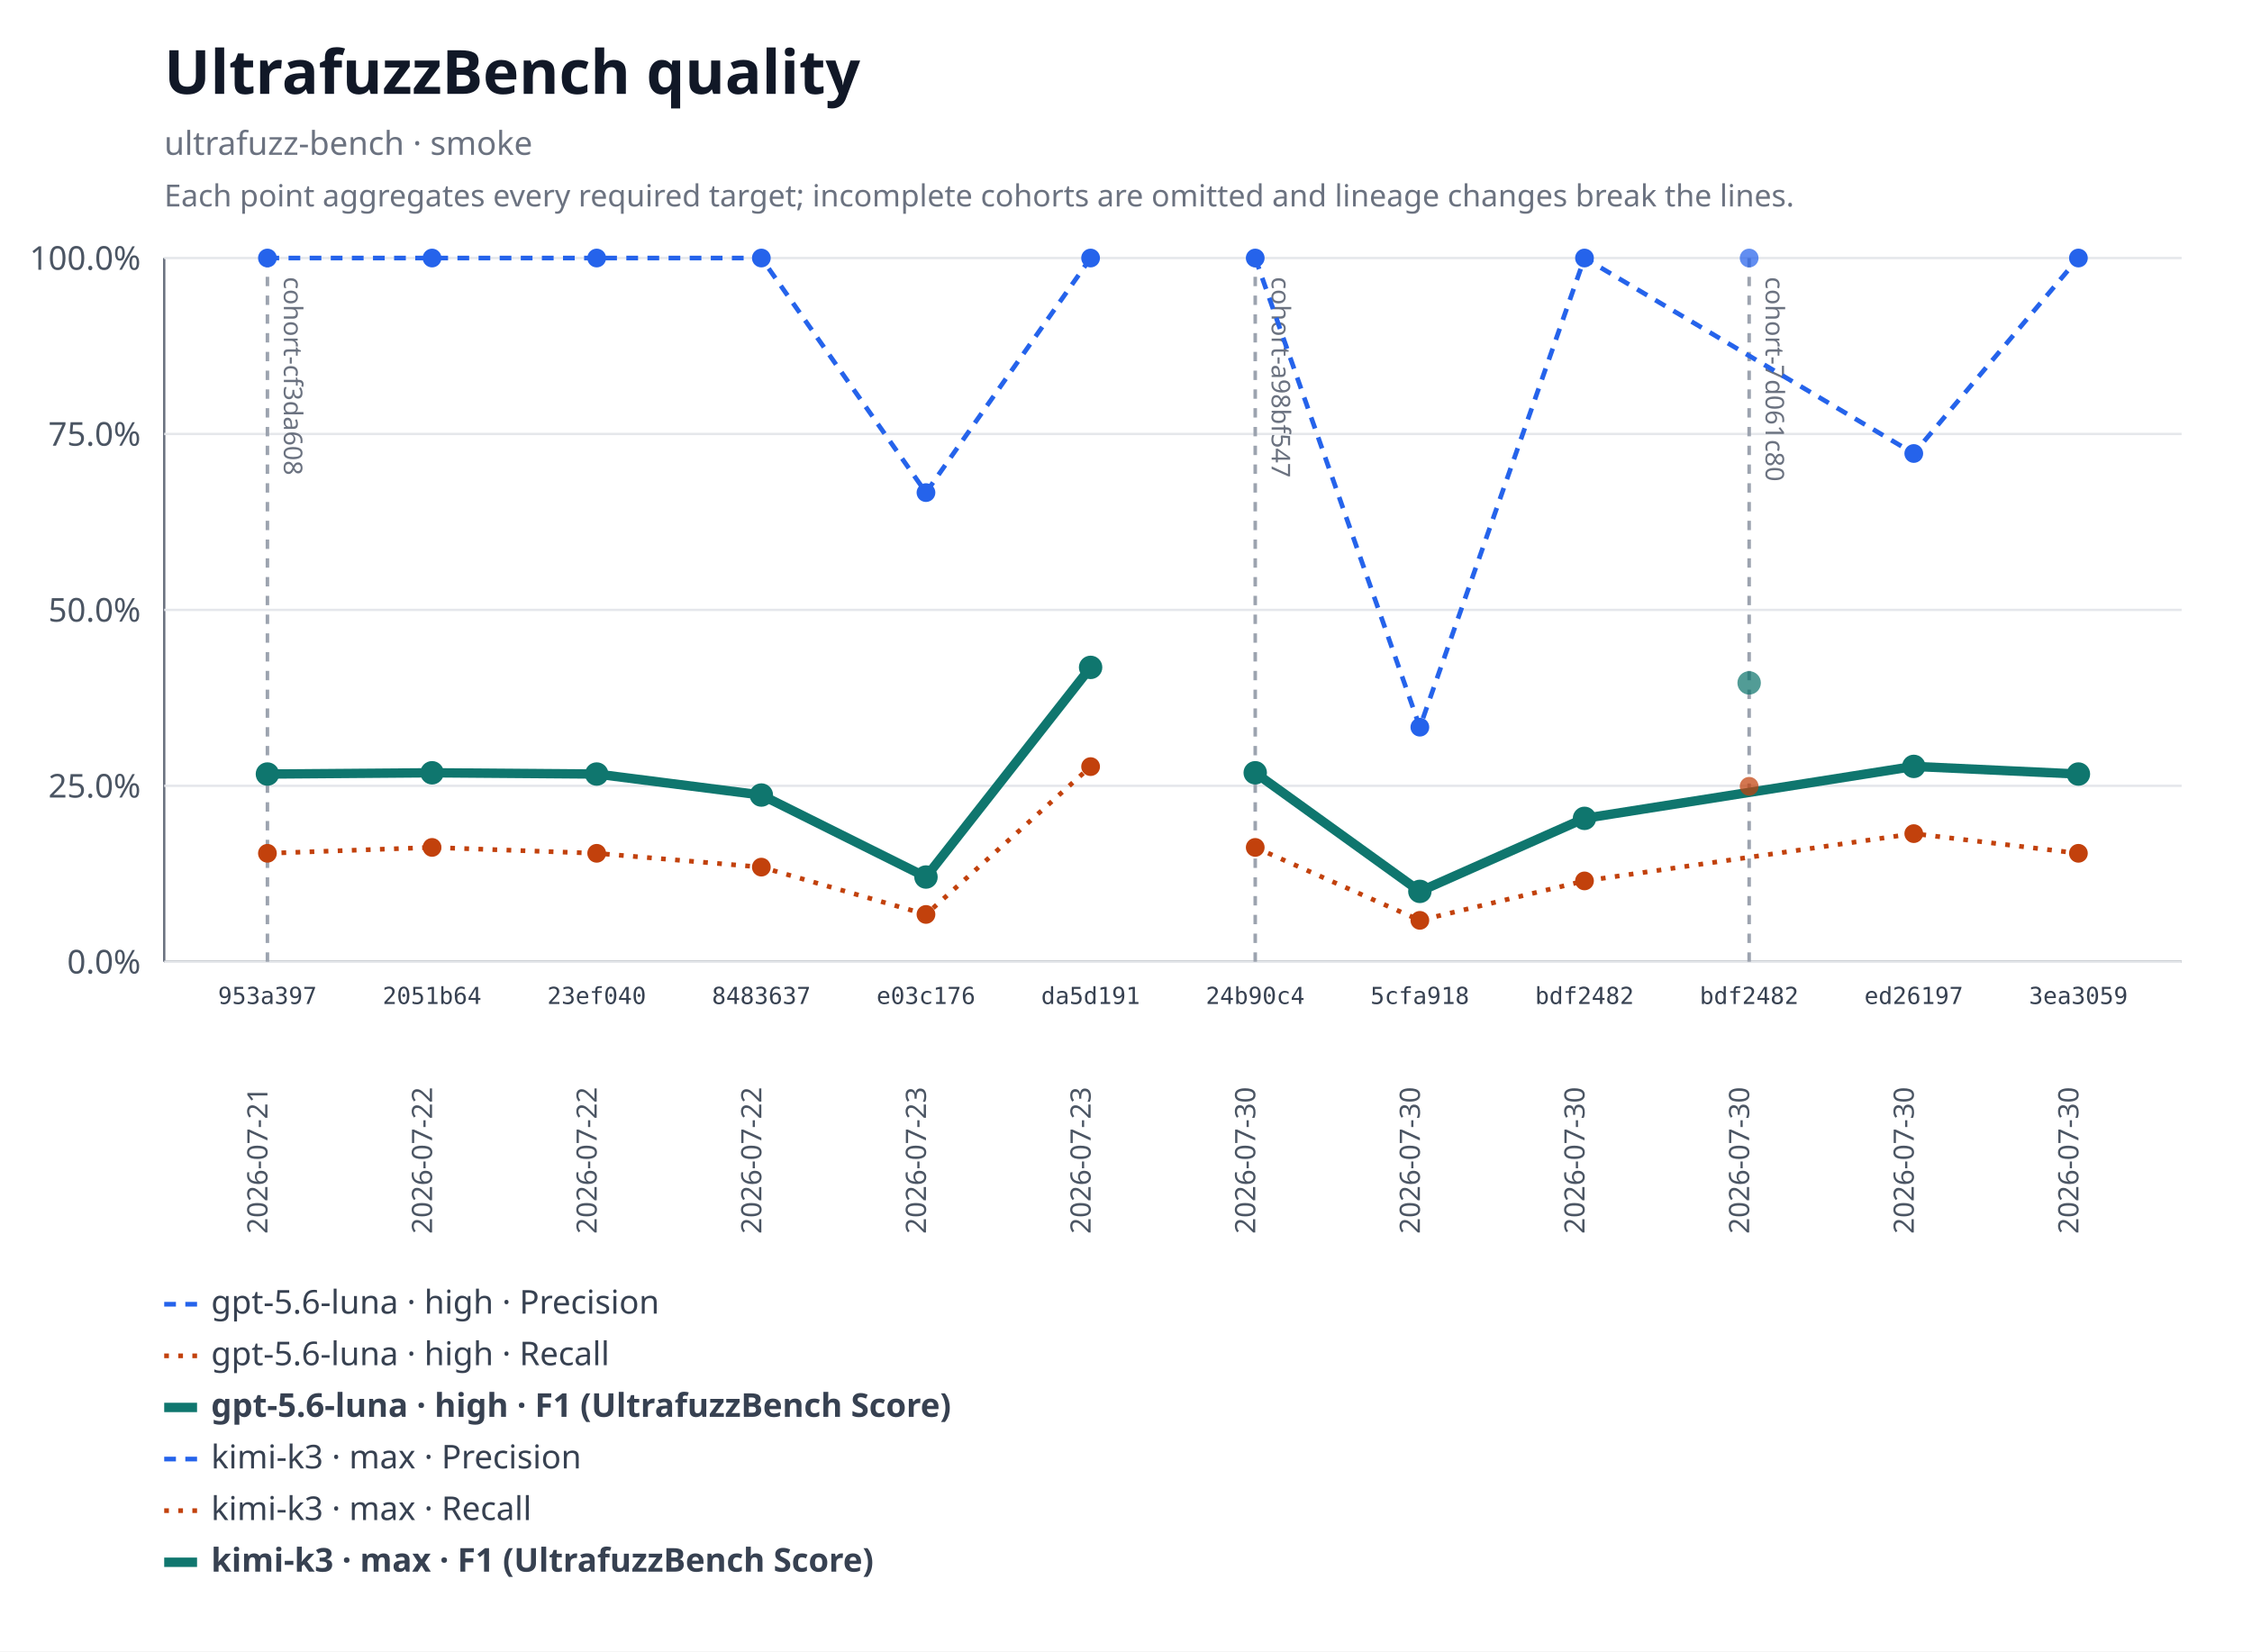
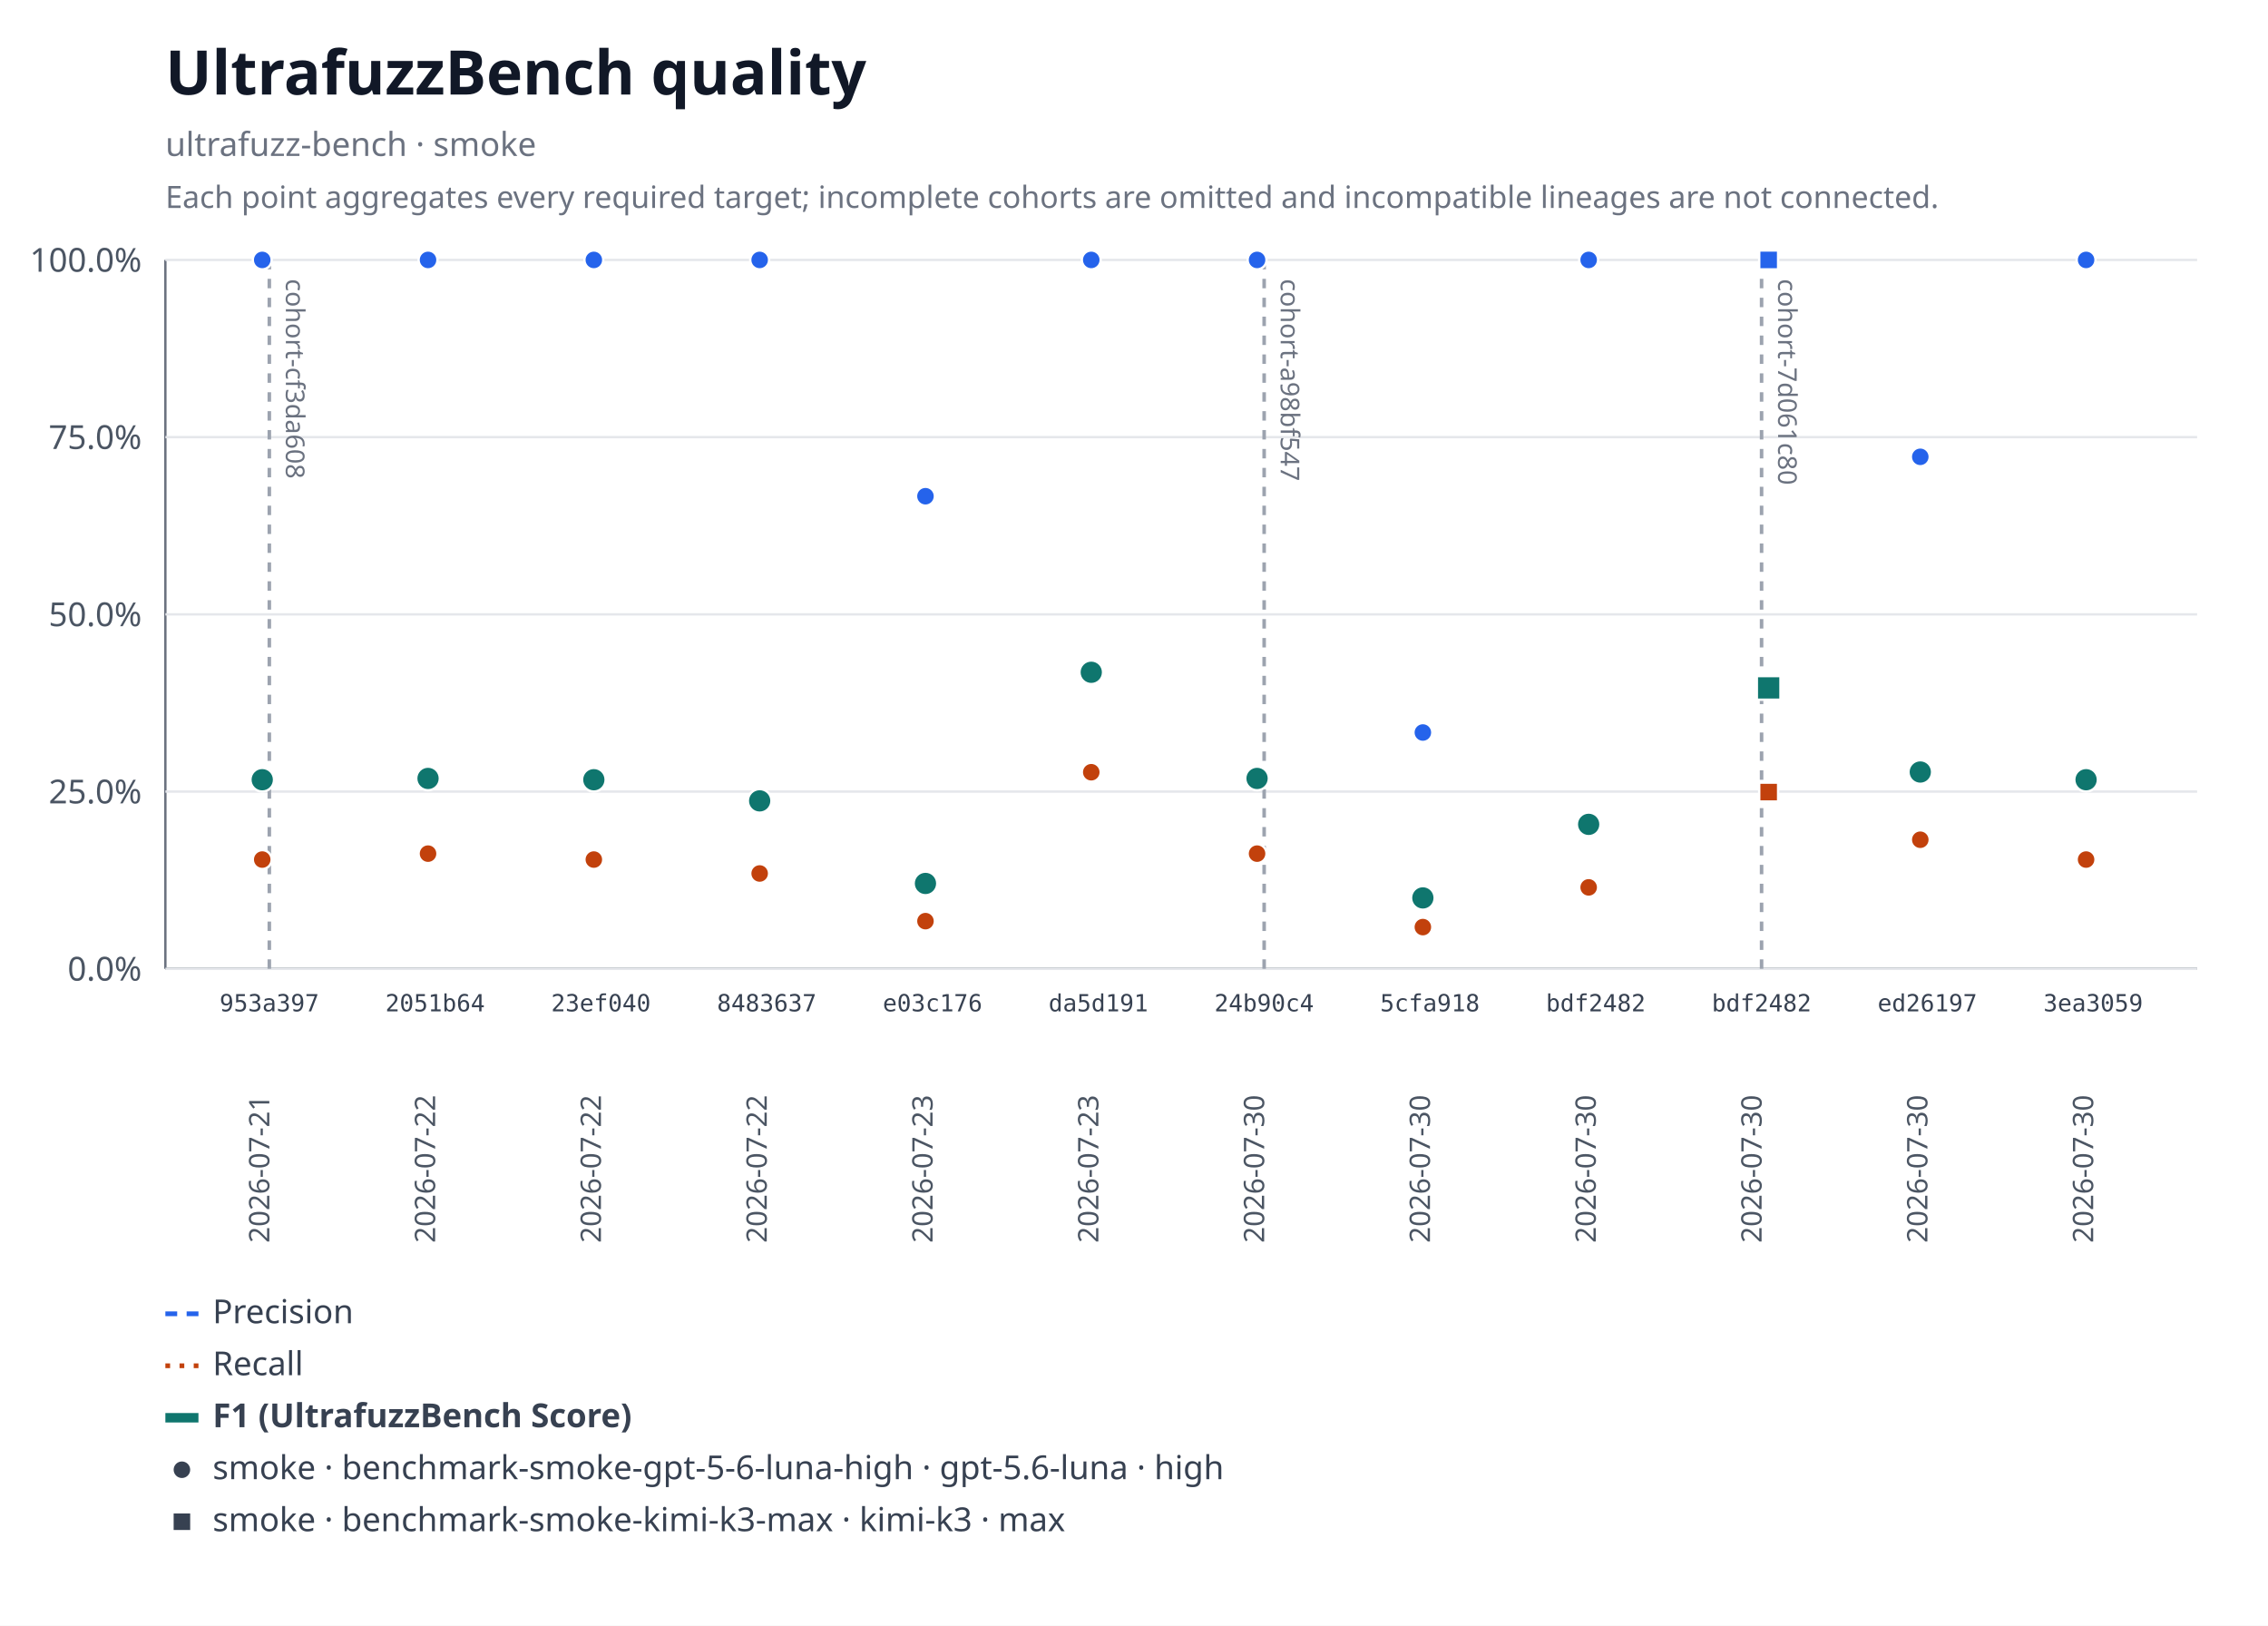
- <svg xmlns="http://www.w3.org/2000/svg" xmlns:xlink="http://www.w3.org/1999/xlink" width="960" height="704" viewBox="0 0 960 704" role="img" aria-labelledby="title desc">
-   <rect width="960" height="704" fill="#ffffff" />
+ <svg xmlns="http://www.w3.org/2000/svg" xmlns:xlink="http://www.w3.org/1999/xlink" width="960" height="688" viewBox="0 0 960 688" role="img" aria-labelledby="title desc">
+   <rect width="960" height="688" fill="#ffffff" />
  <text x="70" y="40" font-family="system-ui, sans-serif" font-size="26" font-weight="600" fill="#111827">UltrafuzzBench quality</text>
  <text x="70" y="66" font-family="system-ui, sans-serif" font-size="14" fill="#6b7280">ultrafuzz-bench · smoke</text>
-   <text x="70" y="88" font-family="system-ui, sans-serif" font-size="13" fill="#6b7280">Each point aggregates every required target; incomplete cohorts are omitted and lineage changes break the lines.</text>
+   <text x="70" y="88" font-family="system-ui, sans-serif" font-size="13" fill="#6b7280">Each point aggregates every required target; incomplete cohorts are omitted and incompatible lineages are not connected.</text>
  <line x1="70" y1="110" x2="70" y2="410" stroke="#6b7280" />
  <line x1="70" y1="410" x2="930" y2="410" stroke="#6b7280" />
  <line x1="70" y1="410" x2="930" y2="410" stroke="#e5e7eb" />
  <text x="60" y="415" text-anchor="end" font-family="system-ui, sans-serif" font-size="14" fill="#4b5563">0.0%</text>
  <line x1="70" y1="335" x2="930" y2="335" stroke="#e5e7eb" />
  <text x="60" y="340" text-anchor="end" font-family="system-ui, sans-serif" font-size="14" fill="#4b5563">25.0%</text>
  <line x1="70" y1="260" x2="930" y2="260" stroke="#e5e7eb" />
  <text x="60" y="265" text-anchor="end" font-family="system-ui, sans-serif" font-size="14" fill="#4b5563">50.0%</text>
  <line x1="70" y1="185" x2="930" y2="185" stroke="#e5e7eb" />
  <text x="60" y="190" text-anchor="end" font-family="system-ui, sans-serif" font-size="14" fill="#4b5563">75.0%</text>
  <line x1="70" y1="110" x2="930" y2="110" stroke="#e5e7eb" />
  <text x="60" y="115" text-anchor="end" font-family="system-ui, sans-serif" font-size="14" fill="#4b5563">100.0%</text>
  <g data-lineage-marker="cohort-cf3da608">
    <line x1="114" y1="110" x2="114" y2="410" stroke="#9ca3af" stroke-width="1.5" stroke-dasharray="4 4" />
    <text transform="translate(121,118) rotate(90)" text-anchor="start" font-family="system-ui, sans-serif" font-size="11" fill="#6b7280">cohort-cf3da608</text>
  </g>
  <g data-lineage-marker="cohort-a98bf547">
    <line x1="535.09" y1="110" x2="535.09" y2="410" stroke="#9ca3af" stroke-width="1.5" stroke-dasharray="4 4" />
    <text transform="translate(542.09,118) rotate(90)" text-anchor="start" font-family="system-ui, sans-serif" font-size="11" fill="#6b7280">cohort-a98bf547</text>
  </g>
  <g data-lineage-marker="cohort-7d061c80">
    <line x1="745.64" y1="110" x2="745.64" y2="410" stroke="#9ca3af" stroke-width="1.5" stroke-dasharray="4 4" />
    <text transform="translate(752.64,118) rotate(90)" text-anchor="start" font-family="system-ui, sans-serif" font-size="11" fill="#6b7280">cohort-7d061c80</text>
  </g>
-   <polyline data-metric="precision" data-profile="benchmark-smoke-gpt-5-6-luna-high" fill="none" stroke="#2563eb" stroke-width="2" stroke-dasharray="5 4" opacity="1" points="114,110 184.18,110 254.36,110 324.55,110 394.73,210 464.91,110" />
-   <polyline data-metric="precision" data-profile="benchmark-smoke-gpt-5-6-luna-high" fill="none" stroke="#2563eb" stroke-width="2" stroke-dasharray="5 4" opacity="1" points="535.09,110 605.27,310 675.45,110 815.82,193.33 886,110" />
  <a href="https://github.com/monad-developers/ultrafuzz/commit/953a397a860307d3061eef2cad69c80d09ef20f5" xlink:href="https://github.com/monad-developers/ultrafuzz/commit/953a397a860307d3061eef2cad69c80d09ef20f5">
-     <circle data-metric="precision" cx="114" cy="110" r="4" fill="#2563eb" opacity="1" />
+     <circle data-metric="precision" data-profile="benchmark-smoke-gpt-5-6-luna-high" fill="#2563eb" stroke="#ffffff" stroke-width="1" cx="111" cy="110" r="4" />
  </a>
  <a href="https://github.com/monad-developers/ultrafuzz/commit/2051b642d9e31e9402ce1ec8a00b70cc27801f16" xlink:href="https://github.com/monad-developers/ultrafuzz/commit/2051b642d9e31e9402ce1ec8a00b70cc27801f16">
-     <circle data-metric="precision" cx="184.18" cy="110" r="4" fill="#2563eb" opacity="1" />
+     <circle data-metric="precision" data-profile="benchmark-smoke-gpt-5-6-luna-high" fill="#2563eb" stroke="#ffffff" stroke-width="1" cx="181.18" cy="110" r="4" />
  </a>
  <a href="https://github.com/monad-developers/ultrafuzz/commit/23ef040e5ad66603354e3395f7eac77df9b76f06" xlink:href="https://github.com/monad-developers/ultrafuzz/commit/23ef040e5ad66603354e3395f7eac77df9b76f06">
-     <circle data-metric="precision" cx="254.36" cy="110" r="4" fill="#2563eb" opacity="1" />
+     <circle data-metric="precision" data-profile="benchmark-smoke-gpt-5-6-luna-high" fill="#2563eb" stroke="#ffffff" stroke-width="1" cx="251.36" cy="110" r="4" />
  </a>
  <a href="https://github.com/monad-developers/ultrafuzz/commit/84836379f09e6e84ff0da059f7e26a2a38e4cc98" xlink:href="https://github.com/monad-developers/ultrafuzz/commit/84836379f09e6e84ff0da059f7e26a2a38e4cc98">
-     <circle data-metric="precision" cx="324.55" cy="110" r="4" fill="#2563eb" opacity="1" />
+     <circle data-metric="precision" data-profile="benchmark-smoke-gpt-5-6-luna-high" fill="#2563eb" stroke="#ffffff" stroke-width="1" cx="321.55" cy="110" r="4" />
  </a>
  <a href="https://github.com/monad-developers/ultrafuzz/commit/e03c176587f695fe711b8123f88c2cbbcfca36af" xlink:href="https://github.com/monad-developers/ultrafuzz/commit/e03c176587f695fe711b8123f88c2cbbcfca36af">
-     <circle data-metric="precision" cx="394.73" cy="210" r="4" fill="#2563eb" opacity="1" />
+     <circle data-metric="precision" data-profile="benchmark-smoke-gpt-5-6-luna-high" fill="#2563eb" stroke="#ffffff" stroke-width="1" cx="391.73" cy="210" r="4" />
  </a>
  <a href="https://github.com/monad-developers/ultrafuzz/commit/da5d191b03f61b4e07149c10d29bbd7542511889" xlink:href="https://github.com/monad-developers/ultrafuzz/commit/da5d191b03f61b4e07149c10d29bbd7542511889">
-     <circle data-metric="precision" cx="464.91" cy="110" r="4" fill="#2563eb" opacity="1" />
+     <circle data-metric="precision" data-profile="benchmark-smoke-gpt-5-6-luna-high" fill="#2563eb" stroke="#ffffff" stroke-width="1" cx="461.91" cy="110" r="4" />
  </a>
  <a href="https://github.com/monad-developers/ultrafuzz/commit/24b90c4d2a03ece561b3b1b988cfa2508c088013" xlink:href="https://github.com/monad-developers/ultrafuzz/commit/24b90c4d2a03ece561b3b1b988cfa2508c088013">
-     <circle data-metric="precision" cx="535.09" cy="110" r="4" fill="#2563eb" opacity="1" />
+     <circle data-metric="precision" data-profile="benchmark-smoke-gpt-5-6-luna-high" fill="#2563eb" stroke="#ffffff" stroke-width="1" cx="532.09" cy="110" r="4" />
  </a>
  <a href="https://github.com/monad-developers/ultrafuzz/commit/5cfa918db7448aeb92b6b8aa66f687a9359b71e6" xlink:href="https://github.com/monad-developers/ultrafuzz/commit/5cfa918db7448aeb92b6b8aa66f687a9359b71e6">
-     <circle data-metric="precision" cx="605.27" cy="310" r="4" fill="#2563eb" opacity="1" />
+     <circle data-metric="precision" data-profile="benchmark-smoke-gpt-5-6-luna-high" fill="#2563eb" stroke="#ffffff" stroke-width="1" cx="602.27" cy="310" r="4" />
  </a>
  <a href="https://github.com/monad-developers/ultrafuzz/commit/bdf2482db2ad359aa9b48775e73206fa37f32278" xlink:href="https://github.com/monad-developers/ultrafuzz/commit/bdf2482db2ad359aa9b48775e73206fa37f32278">
-     <circle data-metric="precision" cx="675.45" cy="110" r="4" fill="#2563eb" opacity="1" />
+     <circle data-metric="precision" data-profile="benchmark-smoke-gpt-5-6-luna-high" fill="#2563eb" stroke="#ffffff" stroke-width="1" cx="672.45" cy="110" r="4" />
  </a>
  <a href="https://github.com/monad-developers/ultrafuzz/commit/ed26197c6c6cf5c7d21e35b9f2c9f5cb85fcac8e" xlink:href="https://github.com/monad-developers/ultrafuzz/commit/ed26197c6c6cf5c7d21e35b9f2c9f5cb85fcac8e">
-     <circle data-metric="precision" cx="815.82" cy="193.33" r="4" fill="#2563eb" opacity="1" />
+     <circle data-metric="precision" data-profile="benchmark-smoke-gpt-5-6-luna-high" fill="#2563eb" stroke="#ffffff" stroke-width="1" cx="812.82" cy="193.33" r="4" />
  </a>
  <a href="https://github.com/monad-developers/ultrafuzz/commit/3ea30591805bdb0dda96ae56efa08419e7b4a506" xlink:href="https://github.com/monad-developers/ultrafuzz/commit/3ea30591805bdb0dda96ae56efa08419e7b4a506">
-     <circle data-metric="precision" cx="886" cy="110" r="4" fill="#2563eb" opacity="1" />
+     <circle data-metric="precision" data-profile="benchmark-smoke-gpt-5-6-luna-high" fill="#2563eb" stroke="#ffffff" stroke-width="1" cx="883" cy="110" r="4" />
  </a>
-   <polyline data-metric="recall" data-profile="benchmark-smoke-gpt-5-6-luna-high" fill="none" stroke="#c2410c" stroke-width="2" stroke-dasharray="2 4" opacity="1" points="114,363.77 184.18,361.26 254.36,363.77 324.55,369.66 394.73,389.83 464.91,326.81" />
-   <polyline data-metric="recall" data-profile="benchmark-smoke-gpt-5-6-luna-high" fill="none" stroke="#c2410c" stroke-width="2" stroke-dasharray="2 4" opacity="1" points="535.09,361.26 605.27,392.35 675.45,375.54 815.82,355.38 886,363.77" />
  <a href="https://github.com/monad-developers/ultrafuzz/commit/953a397a860307d3061eef2cad69c80d09ef20f5" xlink:href="https://github.com/monad-developers/ultrafuzz/commit/953a397a860307d3061eef2cad69c80d09ef20f5">
-     <circle data-metric="recall" cx="114" cy="363.77" r="4" fill="#c2410c" opacity="1" />
+     <circle data-metric="recall" data-profile="benchmark-smoke-gpt-5-6-luna-high" fill="#c2410c" stroke="#ffffff" stroke-width="1" cx="111" cy="363.77" r="4" />
  </a>
  <a href="https://github.com/monad-developers/ultrafuzz/commit/2051b642d9e31e9402ce1ec8a00b70cc27801f16" xlink:href="https://github.com/monad-developers/ultrafuzz/commit/2051b642d9e31e9402ce1ec8a00b70cc27801f16">
-     <circle data-metric="recall" cx="184.18" cy="361.26" r="4" fill="#c2410c" opacity="1" />
+     <circle data-metric="recall" data-profile="benchmark-smoke-gpt-5-6-luna-high" fill="#c2410c" stroke="#ffffff" stroke-width="1" cx="181.18" cy="361.26" r="4" />
  </a>
  <a href="https://github.com/monad-developers/ultrafuzz/commit/23ef040e5ad66603354e3395f7eac77df9b76f06" xlink:href="https://github.com/monad-developers/ultrafuzz/commit/23ef040e5ad66603354e3395f7eac77df9b76f06">
-     <circle data-metric="recall" cx="254.36" cy="363.77" r="4" fill="#c2410c" opacity="1" />
+     <circle data-metric="recall" data-profile="benchmark-smoke-gpt-5-6-luna-high" fill="#c2410c" stroke="#ffffff" stroke-width="1" cx="251.36" cy="363.77" r="4" />
  </a>
  <a href="https://github.com/monad-developers/ultrafuzz/commit/84836379f09e6e84ff0da059f7e26a2a38e4cc98" xlink:href="https://github.com/monad-developers/ultrafuzz/commit/84836379f09e6e84ff0da059f7e26a2a38e4cc98">
-     <circle data-metric="recall" cx="324.55" cy="369.66" r="4" fill="#c2410c" opacity="1" />
+     <circle data-metric="recall" data-profile="benchmark-smoke-gpt-5-6-luna-high" fill="#c2410c" stroke="#ffffff" stroke-width="1" cx="321.55" cy="369.66" r="4" />
  </a>
  <a href="https://github.com/monad-developers/ultrafuzz/commit/e03c176587f695fe711b8123f88c2cbbcfca36af" xlink:href="https://github.com/monad-developers/ultrafuzz/commit/e03c176587f695fe711b8123f88c2cbbcfca36af">
-     <circle data-metric="recall" cx="394.73" cy="389.83" r="4" fill="#c2410c" opacity="1" />
+     <circle data-metric="recall" data-profile="benchmark-smoke-gpt-5-6-luna-high" fill="#c2410c" stroke="#ffffff" stroke-width="1" cx="391.73" cy="389.83" r="4" />
  </a>
  <a href="https://github.com/monad-developers/ultrafuzz/commit/da5d191b03f61b4e07149c10d29bbd7542511889" xlink:href="https://github.com/monad-developers/ultrafuzz/commit/da5d191b03f61b4e07149c10d29bbd7542511889">
-     <circle data-metric="recall" cx="464.91" cy="326.81" r="4" fill="#c2410c" opacity="1" />
+     <circle data-metric="recall" data-profile="benchmark-smoke-gpt-5-6-luna-high" fill="#c2410c" stroke="#ffffff" stroke-width="1" cx="461.91" cy="326.81" r="4" />
  </a>
  <a href="https://github.com/monad-developers/ultrafuzz/commit/24b90c4d2a03ece561b3b1b988cfa2508c088013" xlink:href="https://github.com/monad-developers/ultrafuzz/commit/24b90c4d2a03ece561b3b1b988cfa2508c088013">
-     <circle data-metric="recall" cx="535.09" cy="361.26" r="4" fill="#c2410c" opacity="1" />
+     <circle data-metric="recall" data-profile="benchmark-smoke-gpt-5-6-luna-high" fill="#c2410c" stroke="#ffffff" stroke-width="1" cx="532.09" cy="361.26" r="4" />
  </a>
  <a href="https://github.com/monad-developers/ultrafuzz/commit/5cfa918db7448aeb92b6b8aa66f687a9359b71e6" xlink:href="https://github.com/monad-developers/ultrafuzz/commit/5cfa918db7448aeb92b6b8aa66f687a9359b71e6">
-     <circle data-metric="recall" cx="605.27" cy="392.35" r="4" fill="#c2410c" opacity="1" />
+     <circle data-metric="recall" data-profile="benchmark-smoke-gpt-5-6-luna-high" fill="#c2410c" stroke="#ffffff" stroke-width="1" cx="602.27" cy="392.35" r="4" />
  </a>
  <a href="https://github.com/monad-developers/ultrafuzz/commit/bdf2482db2ad359aa9b48775e73206fa37f32278" xlink:href="https://github.com/monad-developers/ultrafuzz/commit/bdf2482db2ad359aa9b48775e73206fa37f32278">
-     <circle data-metric="recall" cx="675.45" cy="375.54" r="4" fill="#c2410c" opacity="1" />
+     <circle data-metric="recall" data-profile="benchmark-smoke-gpt-5-6-luna-high" fill="#c2410c" stroke="#ffffff" stroke-width="1" cx="672.45" cy="375.54" r="4" />
  </a>
  <a href="https://github.com/monad-developers/ultrafuzz/commit/ed26197c6c6cf5c7d21e35b9f2c9f5cb85fcac8e" xlink:href="https://github.com/monad-developers/ultrafuzz/commit/ed26197c6c6cf5c7d21e35b9f2c9f5cb85fcac8e">
-     <circle data-metric="recall" cx="815.82" cy="355.38" r="4" fill="#c2410c" opacity="1" />
+     <circle data-metric="recall" data-profile="benchmark-smoke-gpt-5-6-luna-high" fill="#c2410c" stroke="#ffffff" stroke-width="1" cx="812.82" cy="355.38" r="4" />
  </a>
  <a href="https://github.com/monad-developers/ultrafuzz/commit/3ea30591805bdb0dda96ae56efa08419e7b4a506" xlink:href="https://github.com/monad-developers/ultrafuzz/commit/3ea30591805bdb0dda96ae56efa08419e7b4a506">
-     <circle data-metric="recall" cx="886" cy="363.77" r="4" fill="#c2410c" opacity="1" />
+     <circle data-metric="recall" data-profile="benchmark-smoke-gpt-5-6-luna-high" fill="#c2410c" stroke="#ffffff" stroke-width="1" cx="883" cy="363.77" r="4" />
  </a>
-   <polyline data-metric="f1" data-profile="benchmark-smoke-gpt-5-6-luna-high" fill="none" stroke="#0f766e" stroke-width="4" opacity="1" points="114,329.98 184.18,329.44 254.36,329.98 324.55,338.93 394.73,373.88 464.91,284.51" />
-   <polyline data-metric="f1" data-profile="benchmark-smoke-gpt-5-6-luna-high" fill="none" stroke="#0f766e" stroke-width="4" opacity="1" points="535.09,329.44 605.27,380 675.45,348.87 815.82,326.72 886,329.98" />
  <a href="https://github.com/monad-developers/ultrafuzz/commit/953a397a860307d3061eef2cad69c80d09ef20f5" xlink:href="https://github.com/monad-developers/ultrafuzz/commit/953a397a860307d3061eef2cad69c80d09ef20f5">
-     <circle data-metric="f1" cx="114" cy="329.98" r="5" fill="#0f766e" opacity="1" />
+     <circle data-metric="f1" data-profile="benchmark-smoke-gpt-5-6-luna-high" fill="#0f766e" stroke="#ffffff" stroke-width="1" cx="111" cy="329.98" r="5" />
  </a>
  <a href="https://github.com/monad-developers/ultrafuzz/commit/2051b642d9e31e9402ce1ec8a00b70cc27801f16" xlink:href="https://github.com/monad-developers/ultrafuzz/commit/2051b642d9e31e9402ce1ec8a00b70cc27801f16">
-     <circle data-metric="f1" cx="184.18" cy="329.44" r="5" fill="#0f766e" opacity="1" />
+     <circle data-metric="f1" data-profile="benchmark-smoke-gpt-5-6-luna-high" fill="#0f766e" stroke="#ffffff" stroke-width="1" cx="181.18" cy="329.44" r="5" />
  </a>
  <a href="https://github.com/monad-developers/ultrafuzz/commit/23ef040e5ad66603354e3395f7eac77df9b76f06" xlink:href="https://github.com/monad-developers/ultrafuzz/commit/23ef040e5ad66603354e3395f7eac77df9b76f06">
-     <circle data-metric="f1" cx="254.36" cy="329.98" r="5" fill="#0f766e" opacity="1" />
+     <circle data-metric="f1" data-profile="benchmark-smoke-gpt-5-6-luna-high" fill="#0f766e" stroke="#ffffff" stroke-width="1" cx="251.36" cy="329.98" r="5" />
  </a>
  <a href="https://github.com/monad-developers/ultrafuzz/commit/84836379f09e6e84ff0da059f7e26a2a38e4cc98" xlink:href="https://github.com/monad-developers/ultrafuzz/commit/84836379f09e6e84ff0da059f7e26a2a38e4cc98">
-     <circle data-metric="f1" cx="324.55" cy="338.93" r="5" fill="#0f766e" opacity="1" />
+     <circle data-metric="f1" data-profile="benchmark-smoke-gpt-5-6-luna-high" fill="#0f766e" stroke="#ffffff" stroke-width="1" cx="321.55" cy="338.93" r="5" />
  </a>
  <a href="https://github.com/monad-developers/ultrafuzz/commit/e03c176587f695fe711b8123f88c2cbbcfca36af" xlink:href="https://github.com/monad-developers/ultrafuzz/commit/e03c176587f695fe711b8123f88c2cbbcfca36af">
-     <circle data-metric="f1" cx="394.73" cy="373.88" r="5" fill="#0f766e" opacity="1" />
+     <circle data-metric="f1" data-profile="benchmark-smoke-gpt-5-6-luna-high" fill="#0f766e" stroke="#ffffff" stroke-width="1" cx="391.73" cy="373.88" r="5" />
  </a>
  <a href="https://github.com/monad-developers/ultrafuzz/commit/da5d191b03f61b4e07149c10d29bbd7542511889" xlink:href="https://github.com/monad-developers/ultrafuzz/commit/da5d191b03f61b4e07149c10d29bbd7542511889">
-     <circle data-metric="f1" cx="464.91" cy="284.51" r="5" fill="#0f766e" opacity="1" />
+     <circle data-metric="f1" data-profile="benchmark-smoke-gpt-5-6-luna-high" fill="#0f766e" stroke="#ffffff" stroke-width="1" cx="461.91" cy="284.51" r="5" />
  </a>
  <a href="https://github.com/monad-developers/ultrafuzz/commit/24b90c4d2a03ece561b3b1b988cfa2508c088013" xlink:href="https://github.com/monad-developers/ultrafuzz/commit/24b90c4d2a03ece561b3b1b988cfa2508c088013">
-     <circle data-metric="f1" cx="535.09" cy="329.44" r="5" fill="#0f766e" opacity="1" />
+     <circle data-metric="f1" data-profile="benchmark-smoke-gpt-5-6-luna-high" fill="#0f766e" stroke="#ffffff" stroke-width="1" cx="532.09" cy="329.44" r="5" />
  </a>
  <a href="https://github.com/monad-developers/ultrafuzz/commit/5cfa918db7448aeb92b6b8aa66f687a9359b71e6" xlink:href="https://github.com/monad-developers/ultrafuzz/commit/5cfa918db7448aeb92b6b8aa66f687a9359b71e6">
-     <circle data-metric="f1" cx="605.27" cy="380" r="5" fill="#0f766e" opacity="1" />
+     <circle data-metric="f1" data-profile="benchmark-smoke-gpt-5-6-luna-high" fill="#0f766e" stroke="#ffffff" stroke-width="1" cx="602.27" cy="380" r="5" />
  </a>
  <a href="https://github.com/monad-developers/ultrafuzz/commit/bdf2482db2ad359aa9b48775e73206fa37f32278" xlink:href="https://github.com/monad-developers/ultrafuzz/commit/bdf2482db2ad359aa9b48775e73206fa37f32278">
-     <circle data-metric="f1" cx="675.45" cy="348.87" r="5" fill="#0f766e" opacity="1" />
+     <circle data-metric="f1" data-profile="benchmark-smoke-gpt-5-6-luna-high" fill="#0f766e" stroke="#ffffff" stroke-width="1" cx="672.45" cy="348.87" r="5" />
  </a>
  <a href="https://github.com/monad-developers/ultrafuzz/commit/ed26197c6c6cf5c7d21e35b9f2c9f5cb85fcac8e" xlink:href="https://github.com/monad-developers/ultrafuzz/commit/ed26197c6c6cf5c7d21e35b9f2c9f5cb85fcac8e">
-     <circle data-metric="f1" cx="815.82" cy="326.72" r="5" fill="#0f766e" opacity="1" />
+     <circle data-metric="f1" data-profile="benchmark-smoke-gpt-5-6-luna-high" fill="#0f766e" stroke="#ffffff" stroke-width="1" cx="812.82" cy="326.72" r="5" />
  </a>
  <a href="https://github.com/monad-developers/ultrafuzz/commit/3ea30591805bdb0dda96ae56efa08419e7b4a506" xlink:href="https://github.com/monad-developers/ultrafuzz/commit/3ea30591805bdb0dda96ae56efa08419e7b4a506">
-     <circle data-metric="f1" cx="886" cy="329.98" r="5" fill="#0f766e" opacity="1" />
+     <circle data-metric="f1" data-profile="benchmark-smoke-gpt-5-6-luna-high" fill="#0f766e" stroke="#ffffff" stroke-width="1" cx="883" cy="329.98" r="5" />
  </a>
  <a href="https://github.com/monad-developers/ultrafuzz/commit/bdf2482db2ad359aa9b48775e73206fa37f32278" xlink:href="https://github.com/monad-developers/ultrafuzz/commit/bdf2482db2ad359aa9b48775e73206fa37f32278">
-     <circle data-metric="precision" cx="745.64" cy="110" r="4" fill="#2563eb" opacity="0.72" />
+     <rect data-metric="precision" data-profile="benchmark-smoke-kimi-k3-max" fill="#2563eb" stroke="#ffffff" stroke-width="1" x="744.64" y="106" width="8" height="8" />
  </a>
  <a href="https://github.com/monad-developers/ultrafuzz/commit/bdf2482db2ad359aa9b48775e73206fa37f32278" xlink:href="https://github.com/monad-developers/ultrafuzz/commit/bdf2482db2ad359aa9b48775e73206fa37f32278">
-     <circle data-metric="recall" cx="745.64" cy="335.21" r="4" fill="#c2410c" opacity="0.72" />
+     <rect data-metric="recall" data-profile="benchmark-smoke-kimi-k3-max" fill="#c2410c" stroke="#ffffff" stroke-width="1" x="744.64" y="331.21" width="8" height="8" />
  </a>
  <a href="https://github.com/monad-developers/ultrafuzz/commit/bdf2482db2ad359aa9b48775e73206fa37f32278" xlink:href="https://github.com/monad-developers/ultrafuzz/commit/bdf2482db2ad359aa9b48775e73206fa37f32278">
-     <circle data-metric="f1" cx="745.64" cy="291.12" r="5" fill="#0f766e" opacity="0.72" />
+     <rect data-metric="f1" data-profile="benchmark-smoke-kimi-k3-max" fill="#0f766e" stroke="#ffffff" stroke-width="1" x="743.64" y="286.12" width="10" height="10" />
  </a>
  <text x="114" y="428" text-anchor="middle" font-family="ui-monospace, monospace" font-size="10" fill="#374151">953a397</text>
  <text transform="translate(114,526) rotate(-90)" text-anchor="start" font-family="system-ui, sans-serif" font-size="12" fill="#4b5563">2026-07-21</text>
  <text x="184.18" y="428" text-anchor="middle" font-family="ui-monospace, monospace" font-size="10" fill="#374151">2051b64</text>
  <text transform="translate(184.18,526) rotate(-90)" text-anchor="start" font-family="system-ui, sans-serif" font-size="12" fill="#4b5563">2026-07-22</text>
  <text x="254.36" y="428" text-anchor="middle" font-family="ui-monospace, monospace" font-size="10" fill="#374151">23ef040</text>
  <text transform="translate(254.36,526) rotate(-90)" text-anchor="start" font-family="system-ui, sans-serif" font-size="12" fill="#4b5563">2026-07-22</text>
  <text x="324.55" y="428" text-anchor="middle" font-family="ui-monospace, monospace" font-size="10" fill="#374151">8483637</text>
  <text transform="translate(324.55,526) rotate(-90)" text-anchor="start" font-family="system-ui, sans-serif" font-size="12" fill="#4b5563">2026-07-22</text>
  <text x="394.73" y="428" text-anchor="middle" font-family="ui-monospace, monospace" font-size="10" fill="#374151">e03c176</text>
  <text transform="translate(394.73,526) rotate(-90)" text-anchor="start" font-family="system-ui, sans-serif" font-size="12" fill="#4b5563">2026-07-23</text>
  <text x="464.91" y="428" text-anchor="middle" font-family="ui-monospace, monospace" font-size="10" fill="#374151">da5d191</text>
  <text transform="translate(464.91,526) rotate(-90)" text-anchor="start" font-family="system-ui, sans-serif" font-size="12" fill="#4b5563">2026-07-23</text>
  <text x="535.09" y="428" text-anchor="middle" font-family="ui-monospace, monospace" font-size="10" fill="#374151">24b90c4</text>
  <text transform="translate(535.09,526) rotate(-90)" text-anchor="start" font-family="system-ui, sans-serif" font-size="12" fill="#4b5563">2026-07-30</text>
  <text x="605.27" y="428" text-anchor="middle" font-family="ui-monospace, monospace" font-size="10" fill="#374151">5cfa918</text>
  <text transform="translate(605.27,526) rotate(-90)" text-anchor="start" font-family="system-ui, sans-serif" font-size="12" fill="#4b5563">2026-07-30</text>
  <text x="675.45" y="428" text-anchor="middle" font-family="ui-monospace, monospace" font-size="10" fill="#374151">bdf2482</text>
  <text transform="translate(675.45,526) rotate(-90)" text-anchor="start" font-family="system-ui, sans-serif" font-size="12" fill="#4b5563">2026-07-30</text>
  <text x="745.64" y="428" text-anchor="middle" font-family="ui-monospace, monospace" font-size="10" fill="#374151">bdf2482</text>
  <text transform="translate(745.64,526) rotate(-90)" text-anchor="start" font-family="system-ui, sans-serif" font-size="12" fill="#4b5563">2026-07-30</text>
  <text x="815.82" y="428" text-anchor="middle" font-family="ui-monospace, monospace" font-size="10" fill="#374151">ed26197</text>
  <text transform="translate(815.82,526) rotate(-90)" text-anchor="start" font-family="system-ui, sans-serif" font-size="12" fill="#4b5563">2026-07-30</text>
  <text x="886" y="428" text-anchor="middle" font-family="ui-monospace, monospace" font-size="10" fill="#374151">3ea3059</text>
  <text transform="translate(886,526) rotate(-90)" text-anchor="start" font-family="system-ui, sans-serif" font-size="12" fill="#4b5563">2026-07-30</text>
  <line x1="70" y1="556" x2="84" y2="556" stroke="#2563eb" stroke-width="2" stroke-dasharray="5 4" />
-   <text x="90" y="560" font-family="system-ui, sans-serif" font-size="14" fill="#374151">gpt-5.6-luna · high · Precision</text>
+   <text x="90" y="560" font-family="system-ui, sans-serif" font-size="14" fill="#374151">Precision</text>
  <line x1="70" y1="578" x2="84" y2="578" stroke="#c2410c" stroke-width="2" stroke-dasharray="2 4" />
-   <text x="90" y="582" font-family="system-ui, sans-serif" font-size="14" fill="#374151">gpt-5.6-luna · high · Recall</text>
+   <text x="90" y="582" font-family="system-ui, sans-serif" font-size="14" fill="#374151">Recall</text>
  <line x1="70" y1="600" x2="84" y2="600" stroke="#0f766e" stroke-width="4" />
-   <text x="90" y="604" font-family="system-ui, sans-serif" font-size="14" font-weight="600" fill="#374151">gpt-5.6-luna · high · F1 (UltrafuzzBench Score)</text>
-   <line x1="70" y1="622" x2="84" y2="622" stroke="#2563eb" stroke-width="2" stroke-dasharray="5 4" />
-   <text x="90" y="626" font-family="system-ui, sans-serif" font-size="14" fill="#374151">kimi-k3 · max · Precision</text>
-   <line x1="70" y1="644" x2="84" y2="644" stroke="#c2410c" stroke-width="2" stroke-dasharray="2 4" />
-   <text x="90" y="648" font-family="system-ui, sans-serif" font-size="14" fill="#374151">kimi-k3 · max · Recall</text>
-   <line x1="70" y1="666" x2="84" y2="666" stroke="#0f766e" stroke-width="4" />
-   <text x="90" y="670" font-family="system-ui, sans-serif" font-size="14" font-weight="600" fill="#374151">kimi-k3 · max · F1 (UltrafuzzBench Score)</text>
+   <text x="90" y="604" font-family="system-ui, sans-serif" font-size="14" font-weight="600" fill="#374151">F1 (UltrafuzzBench Score)</text>
+   <circle fill="#374151" stroke="#ffffff" stroke-width="1" cx="77" cy="622" r="4" />
+   <text x="90" y="626" font-family="system-ui, sans-serif" font-size="14" fill="#374151">smoke · benchmark-smoke-gpt-5-6-luna-high · gpt-5.6-luna · high</text>
+   <rect fill="#374151" stroke="#ffffff" stroke-width="1" x="73" y="640" width="8" height="8" />
+   <text x="90" y="648" font-family="system-ui, sans-serif" font-size="14" fill="#374151">smoke · benchmark-smoke-kimi-k3-max · kimi-k3 · max</text>
</svg>
